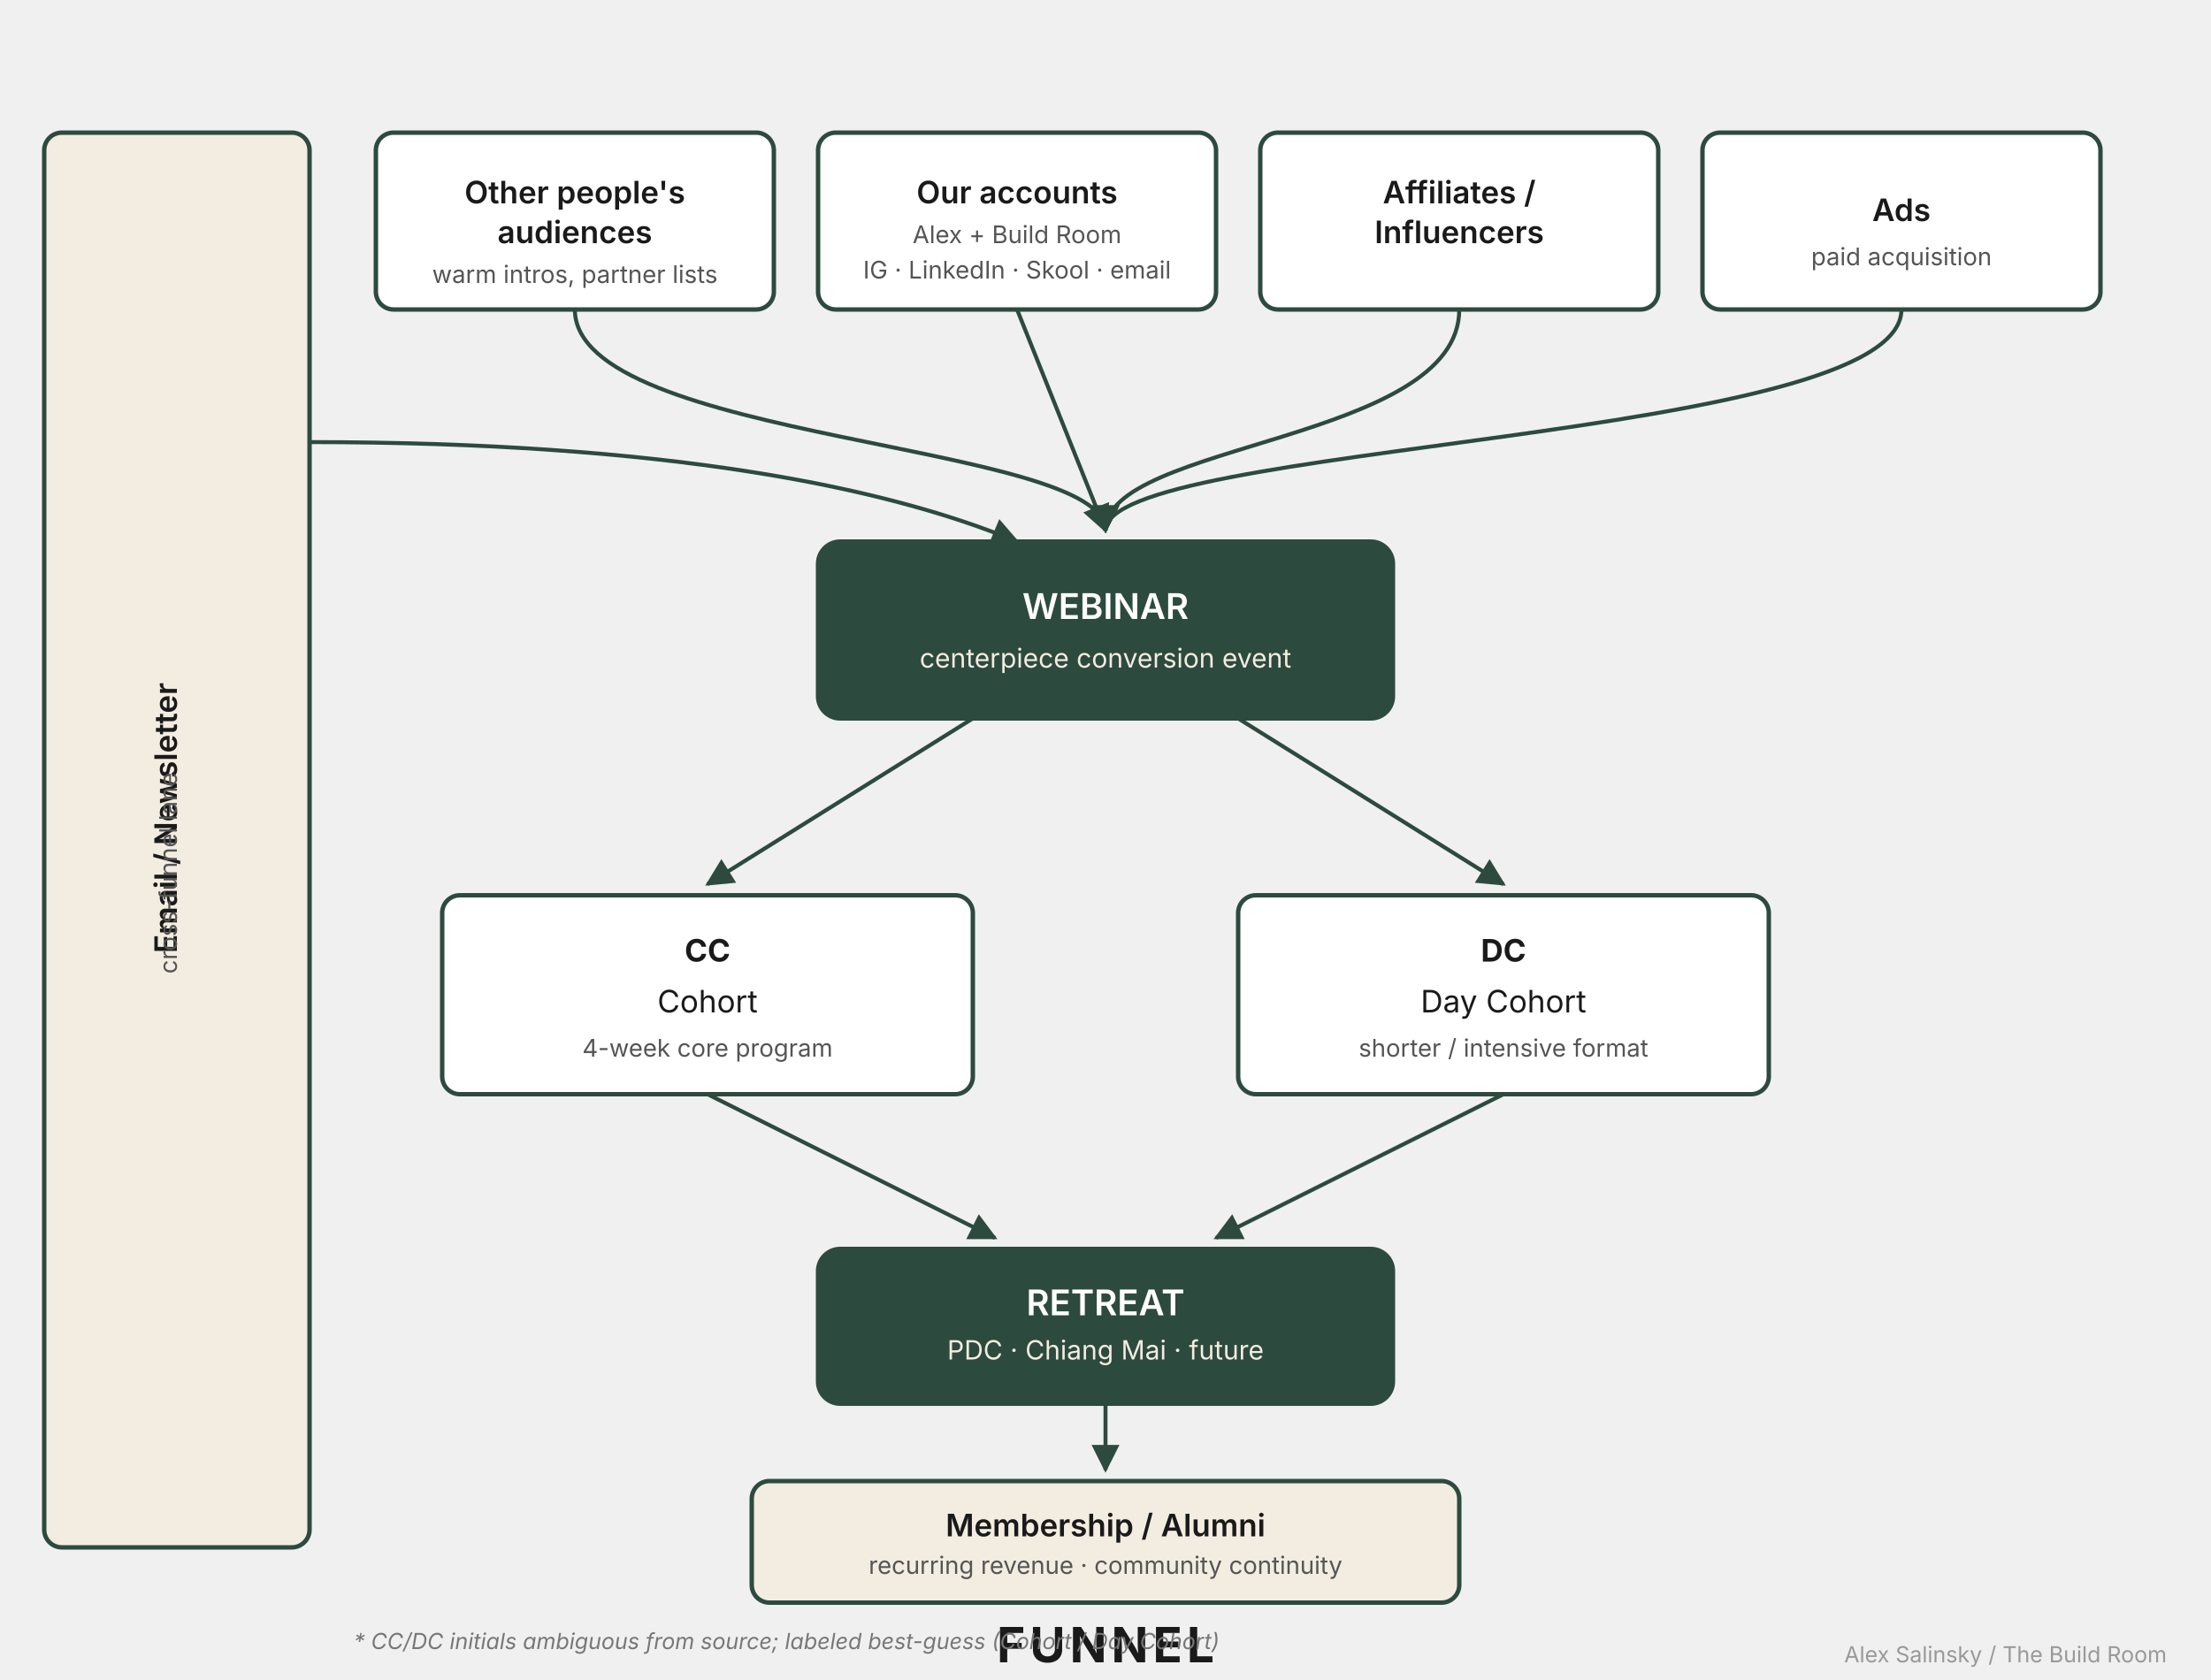
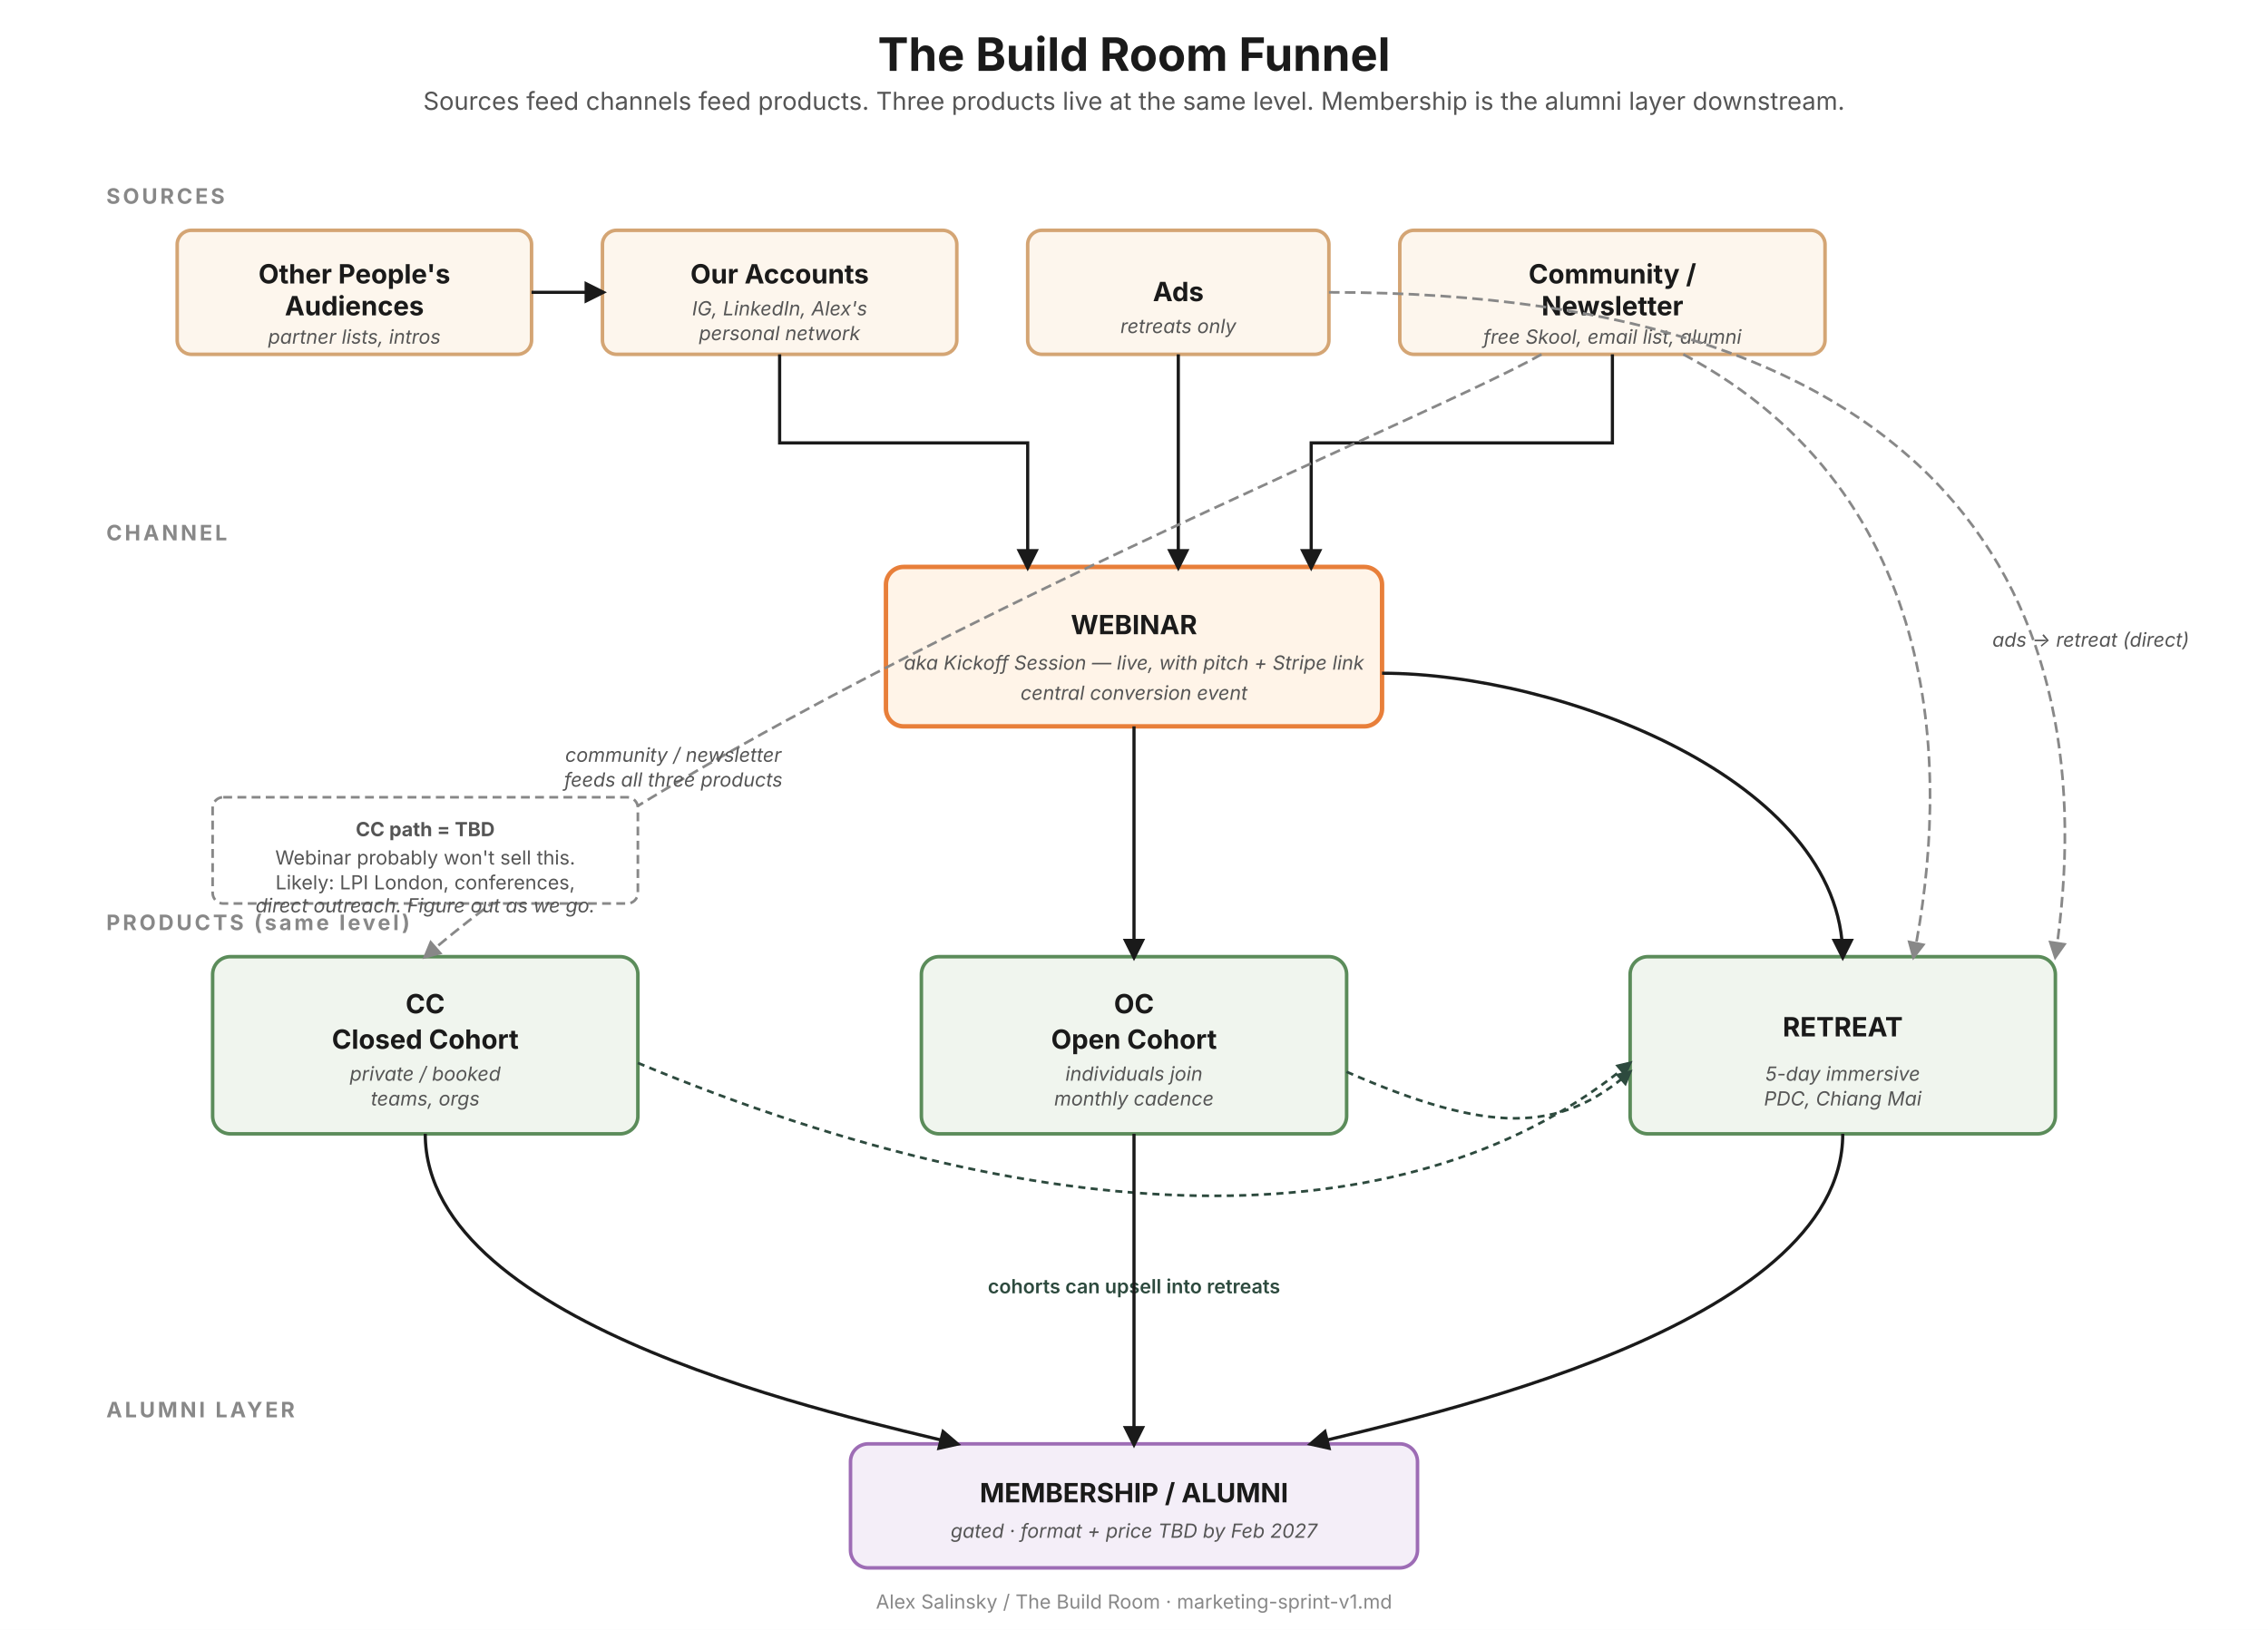
- <svg xmlns="http://www.w3.org/2000/svg" viewBox="0 0 1000 760" preserveAspectRatio="xMidYMid meet" font-family="Inter, system-ui, -apple-system, sans-serif">
-   <style>
-     .box { fill: #ffffff; stroke: #2d4a3e; stroke-width: 2; }
-     .box-accent { fill: #2d4a3e; stroke: #2d4a3e; stroke-width: 2; }
-     .box-soft { fill: #f3ece1; stroke: #2d4a3e; stroke-width: 2; }
-     .lbl { font-size: 14px; fill: #1a1a1a; }
-     .lbl-sub { font-size: 11px; fill: #555; }
-     .lbl-white { font-size: 16px; fill: #ffffff; font-weight: 600; }
-     .title { font-size: 22px; fill: #1a1a1a; font-weight: 700; letter-spacing: 2px; }
-     .note { font-size: 10px; fill: #777; font-style: italic; }
-     .arrow { stroke: #2d4a3e; stroke-width: 1.8; fill: none; }
-   </style>
+ <svg xmlns="http://www.w3.org/2000/svg" viewBox="0 0 1280 920" preserveAspectRatio="xMidYMid meet" font-family="system-ui, -apple-system, 'Segoe UI', sans-serif">
  <defs>
-     <marker id="ar" viewBox="0 0 10 10" refX="9" refY="5" markerWidth="7" markerHeight="7" orient="auto">
-       <path d="M0,0 L10,5 L0,10 z" fill="#2d4a3e" />
+     <marker id="arrow" viewBox="0 0 10 10" refX="8" refY="5" markerWidth="7" markerHeight="7" orient="auto-start-reverse">
+       <path d="M 0 0 L 10 5 L 0 10 z" fill="#1a1a1a" />
    </marker>
+     <marker id="arrow-dashed" viewBox="0 0 10 10" refX="8" refY="5" markerWidth="7" markerHeight="7" orient="auto-start-reverse">
+       <path d="M 0 0 L 10 5 L 0 10 z" fill="#888" />
+     </marker>
+     <marker id="arrow-upsell" viewBox="0 0 10 10" refX="8" refY="5" markerWidth="6" markerHeight="6" orient="auto-start-reverse">
+       <path d="M 0 0 L 10 5 L 0 10 z" fill="#2d4a3e" />
+     </marker>
+     <style>
+       .title { font-size: 26px; font-weight: 700; fill: #1a1a1a; }
+       .subtitle { font-size: 14px; fill: #555; }
+       .box-source { fill: #fdf6ed; stroke: #d4a574; stroke-width: 2; }
+       .box-anchor { fill: #fff4e8; stroke: #e87f3a; stroke-width: 2.5; }
+       .box-product { fill: #f0f5ee; stroke: #5b8c5a; stroke-width: 2; }
+       .box-membership { fill: #f4eef8; stroke: #9d6cb5; stroke-width: 2; }
+       .box-tbd { fill: #ffffff; stroke: #888; stroke-width: 1.5; stroke-dasharray: 5,3; }
+       .box-label { font-size: 15px; font-weight: 700; fill: #1a1a1a; text-anchor: middle; }
+       .box-sub { font-size: 11px; fill: #555; text-anchor: middle; font-style: italic; }
+       .row-label { font-size: 12px; font-weight: 700; fill: #888; letter-spacing: 1.5px; }
+       .arrow-label { font-size: 11px; fill: #555; text-anchor: middle; font-style: italic; }
+       .arrow-label-emphasis { font-size: 11px; fill: #2d4a3e; text-anchor: middle; font-weight: 600; }
+       .footer { font-size: 11px; fill: #888; text-anchor: middle; }
+       .arrow-line { stroke: #1a1a1a; stroke-width: 1.8; fill: none; }
+       .arrow-dashed { stroke: #888; stroke-width: 1.5; fill: none; stroke-dasharray: 6,3; }
+       .arrow-upsell { stroke: #2d4a3e; stroke-width: 1.5; fill: none; stroke-dasharray: 4,3; }
+       .note-text { font-size: 11px; fill: #555; }
+     </style>
  </defs>
-   <rect x="20" y="60" width="120" height="640" class="box-soft" rx="8" />
-   <text x="80" y="370" class="lbl" text-anchor="middle" transform="rotate(-90 80 370)" font-weight="600">Email / Newsletter</text>
-   <text x="80" y="395" class="lbl-sub" text-anchor="middle" transform="rotate(-90 80 395)">cross-funnel lane</text>
-   <g>
-     <rect x="170" y="60" width="180" height="80" class="box" rx="8" />
-     <text x="260" y="92" class="lbl" text-anchor="middle" font-weight="600">Other people's</text>
-     <text x="260" y="110" class="lbl" text-anchor="middle" font-weight="600">audiences</text>
-     <text x="260" y="128" class="lbl-sub" text-anchor="middle">warm intros, partner lists</text>
-   </g>
-   <g>
-     <rect x="370" y="60" width="180" height="80" class="box" rx="8" />
-     <text x="460" y="92" class="lbl" text-anchor="middle" font-weight="600">Our accounts</text>
-     <text x="460" y="110" class="lbl-sub" text-anchor="middle">Alex + Build Room</text>
-     <text x="460" y="126" class="lbl-sub" text-anchor="middle">IG · LinkedIn · Skool · email</text>
-   </g>
-   <g>
-     <rect x="570" y="60" width="180" height="80" class="box" rx="8" />
-     <text x="660" y="92" class="lbl" text-anchor="middle" font-weight="600">Affiliates /</text>
-     <text x="660" y="110" class="lbl" text-anchor="middle" font-weight="600">Influencers</text>
-   </g>
-   <g>
-     <rect x="770" y="60" width="180" height="80" class="box" rx="8" />
-     <text x="860" y="100" class="lbl" text-anchor="middle" font-weight="600">Ads</text>
-     <text x="860" y="120" class="lbl-sub" text-anchor="middle">paid acquisition</text>
-   </g>
-   <path d="M260,140 C260,200 500,200 500,240" class="arrow" marker-end="url(#ar)" />
-   <path d="M460,140 L500,240" class="arrow" marker-end="url(#ar)" />
-   <path d="M660,140 C660,200 500,200 500,240" class="arrow" marker-end="url(#ar)" />
-   <path d="M860,140 C860,200 500,200 500,240" class="arrow" marker-end="url(#ar)" />
-   <path d="M140,200 C300,200 400,220 460,245" class="arrow" marker-end="url(#ar)" />
-   <rect x="370" y="245" width="260" height="80" class="box-accent" rx="10" />
-   <text x="500" y="280" class="lbl-white" text-anchor="middle">WEBINAR</text>
-   <text x="500" y="302" font-size="12" fill="#f3ece1" text-anchor="middle">centerpiece conversion event</text>
-   <path d="M440,325 L320,400" class="arrow" marker-end="url(#ar)" />
-   <path d="M560,325 L680,400" class="arrow" marker-end="url(#ar)" />
-   <rect x="200" y="405" width="240" height="90" class="box" rx="8" />
-   <text x="320" y="435" class="lbl" text-anchor="middle" font-weight="700" font-size="18">CC</text>
-   <text x="320" y="458" class="lbl" text-anchor="middle">Cohort</text>
-   <text x="320" y="478" class="lbl-sub" text-anchor="middle">4-week core program</text>
-   <rect x="560" y="405" width="240" height="90" class="box" rx="8" />
-   <text x="680" y="435" class="lbl" text-anchor="middle" font-weight="700" font-size="18">DC</text>
-   <text x="680" y="458" class="lbl" text-anchor="middle">Day Cohort</text>
-   <text x="680" y="478" class="lbl-sub" text-anchor="middle">shorter / intensive format</text>
-   <path d="M320,495 L450,560" class="arrow" marker-end="url(#ar)" />
-   <path d="M680,495 L550,560" class="arrow" marker-end="url(#ar)" />
-   <rect x="370" y="565" width="260" height="70" class="box-accent" rx="10" />
-   <text x="500" y="595" class="lbl-white" text-anchor="middle">RETREAT</text>
-   <text x="500" y="615" font-size="12" fill="#f3ece1" text-anchor="middle">PDC · Chiang Mai · future</text>
-   <path d="M500,635 L500,665" class="arrow" marker-end="url(#ar)" />
-   <rect x="340" y="670" width="320" height="55" class="box-soft" rx="8" />
-   <text x="500" y="695" class="lbl" text-anchor="middle" font-weight="600">Membership / Alumni</text>
-   <text x="500" y="712" class="lbl-sub" text-anchor="middle">recurring revenue · community continuity</text>
-   <text x="500" y="752" class="title" text-anchor="middle">FUNNEL</text>
-   <text x="160" y="746" class="note">* CC/DC initials ambiguous from source; labeled best-guess (Cohort / Day Cohort)</text>
-   <text x="980" y="752" font-size="10" fill="#999" text-anchor="end">Alex Salinsky / The Build Room</text>
+   <rect width="1280" height="920" fill="#ffffff" />
+   <text x="640" y="40" class="title" text-anchor="middle">The Build Room Funnel</text>
+   <text x="640" y="62" class="subtitle" text-anchor="middle">Sources feed channels feed products. Three products live at the same level. Membership is the alumni layer downstream.</text>
+   <text x="60" y="115" class="row-label">SOURCES</text>
+   <rect x="100" y="130" width="200" height="70" rx="8" class="box-source" />
+   <text x="200" y="160" class="box-label">Other People's</text>
+   <text x="200" y="178" class="box-label">Audiences</text>
+   <text x="200" y="194" class="box-sub">partner lists, intros</text>
+   <rect x="340" y="130" width="200" height="70" rx="8" class="box-source" />
+   <text x="440" y="160" class="box-label">Our Accounts</text>
+   <text x="440" y="178" class="box-sub">IG, LinkedIn, Alex's</text>
+   <text x="440" y="192" class="box-sub">personal network</text>
+   <rect x="580" y="130" width="170" height="70" rx="8" class="box-source" />
+   <text x="665" y="170" class="box-label">Ads</text>
+   <text x="665" y="188" class="box-sub">retreats only</text>
+   <rect x="790" y="130" width="240" height="70" rx="8" class="box-source" />
+   <text x="910" y="160" class="box-label">Community /</text>
+   <text x="910" y="178" class="box-label">Newsletter</text>
+   <text x="910" y="194" class="box-sub">free Skool, email list, alumni</text>
+   <path d="M 300 165 L 340 165" class="arrow-line" marker-end="url(#arrow)" />
+   <text x="60" y="305" class="row-label">CHANNEL</text>
+   <rect x="500" y="320" width="280" height="90" rx="10" class="box-anchor" />
+   <text x="640" y="358" class="box-label" font-size="20">WEBINAR</text>
+   <text x="640" y="378" class="box-sub">aka Kickoff Session — live, with pitch + Stripe link</text>
+   <text x="640" y="395" class="box-sub">central conversion event</text>
+   <path d="M 440 200 L 440 250 L 580 250 L 580 320" class="arrow-line" marker-end="url(#arrow)" />
+   <path d="M 665 200 L 665 320" class="arrow-line" marker-end="url(#arrow)" />
+   <path d="M 910 200 L 910 250 L 740 250 L 740 320" class="arrow-line" marker-end="url(#arrow)" />
+   <text x="60" y="525" class="row-label">PRODUCTS (same level)</text>
+   <rect x="120" y="540" width="240" height="100" rx="10" class="box-product" />
+   <text x="240" y="572" class="box-label" font-size="18">CC</text>
+   <text x="240" y="592" class="box-label">Closed Cohort</text>
+   <text x="240" y="610" class="box-sub">private / booked</text>
+   <text x="240" y="624" class="box-sub">teams, orgs</text>
+   <rect x="520" y="540" width="240" height="100" rx="10" class="box-product" />
+   <text x="640" y="572" class="box-label" font-size="18">OC</text>
+   <text x="640" y="592" class="box-label">Open Cohort</text>
+   <text x="640" y="610" class="box-sub">individuals join</text>
+   <text x="640" y="624" class="box-sub">monthly cadence</text>
+   <rect x="920" y="540" width="240" height="100" rx="10" class="box-product" />
+   <text x="1040" y="585" class="box-label" font-size="18">RETREAT</text>
+   <text x="1040" y="610" class="box-sub">5-day immersive</text>
+   <text x="1040" y="624" class="box-sub">PDC, Chiang Mai</text>
+   <path d="M 640 410 L 640 540" class="arrow-line" marker-end="url(#arrow)" />
+   <path d="M 780 380 C 880 380, 1040 440, 1040 540" class="arrow-line" marker-end="url(#arrow)" />
+   <path d="M 750 165 C 1100 165, 1190 340, 1160 540" class="arrow-dashed" marker-end="url(#arrow-dashed)" />
+   <text x="1180" y="365" class="arrow-label" text-anchor="end">ads → retreat (direct)</text>
+   <path d="M 870 200 C 800 240, 400 400, 240 540" class="arrow-dashed" marker-end="url(#arrow-dashed)" />
+   <text x="380" y="430" class="arrow-label" text-anchor="middle">community / newsletter</text>
+   <text x="380" y="444" class="arrow-label" text-anchor="middle">feeds all three products</text>
+   <path d="M 950 200 C 1100 280, 1100 440, 1080 540" class="arrow-dashed" marker-end="url(#arrow-dashed)" />
+   <rect x="120" y="450" width="240" height="60" rx="6" class="box-tbd" />
+   <text x="240" y="472" class="note-text" text-anchor="middle" font-weight="700" fill="#888">CC path = TBD</text>
+   <text x="240" y="488" class="note-text" text-anchor="middle">Webinar probably won't sell this.</text>
+   <text x="240" y="502" class="note-text" text-anchor="middle">Likely: LPI London, conferences,</text>
+   <text x="240" y="515" class="note-text" text-anchor="middle" font-style="italic">direct outreach. Figure out as we go.</text>
+   <path d="M 360 600 C 600 700, 800 700, 920 600" class="arrow-upsell" marker-end="url(#arrow-upsell)" />
+   <text x="640" y="730" class="arrow-label-emphasis">cohorts can upsell into retreats</text>
+   <path d="M 760 605 C 840 640, 880 640, 920 605" class="arrow-upsell" marker-end="url(#arrow-upsell)" />
+   <text x="60" y="800" class="row-label">ALUMNI LAYER</text>
+   <rect x="480" y="815" width="320" height="70" rx="10" class="box-membership" />
+   <text x="640" y="848" class="box-label" font-size="17">MEMBERSHIP / ALUMNI</text>
+   <text x="640" y="868" class="box-sub">gated · format + price TBD by Feb 2027</text>
+   <path d="M 240 640 C 240 750, 480 800, 540 815" class="arrow-line" marker-end="url(#arrow)" />
+   <path d="M 640 640 L 640 815" class="arrow-line" marker-end="url(#arrow)" />
+   <path d="M 1040 640 C 1040 750, 800 800, 740 815" class="arrow-line" marker-end="url(#arrow)" />
+   <text x="640" y="908" class="footer">Alex Salinsky / The Build Room · marketing-sprint-v1.md</text>
</svg>
